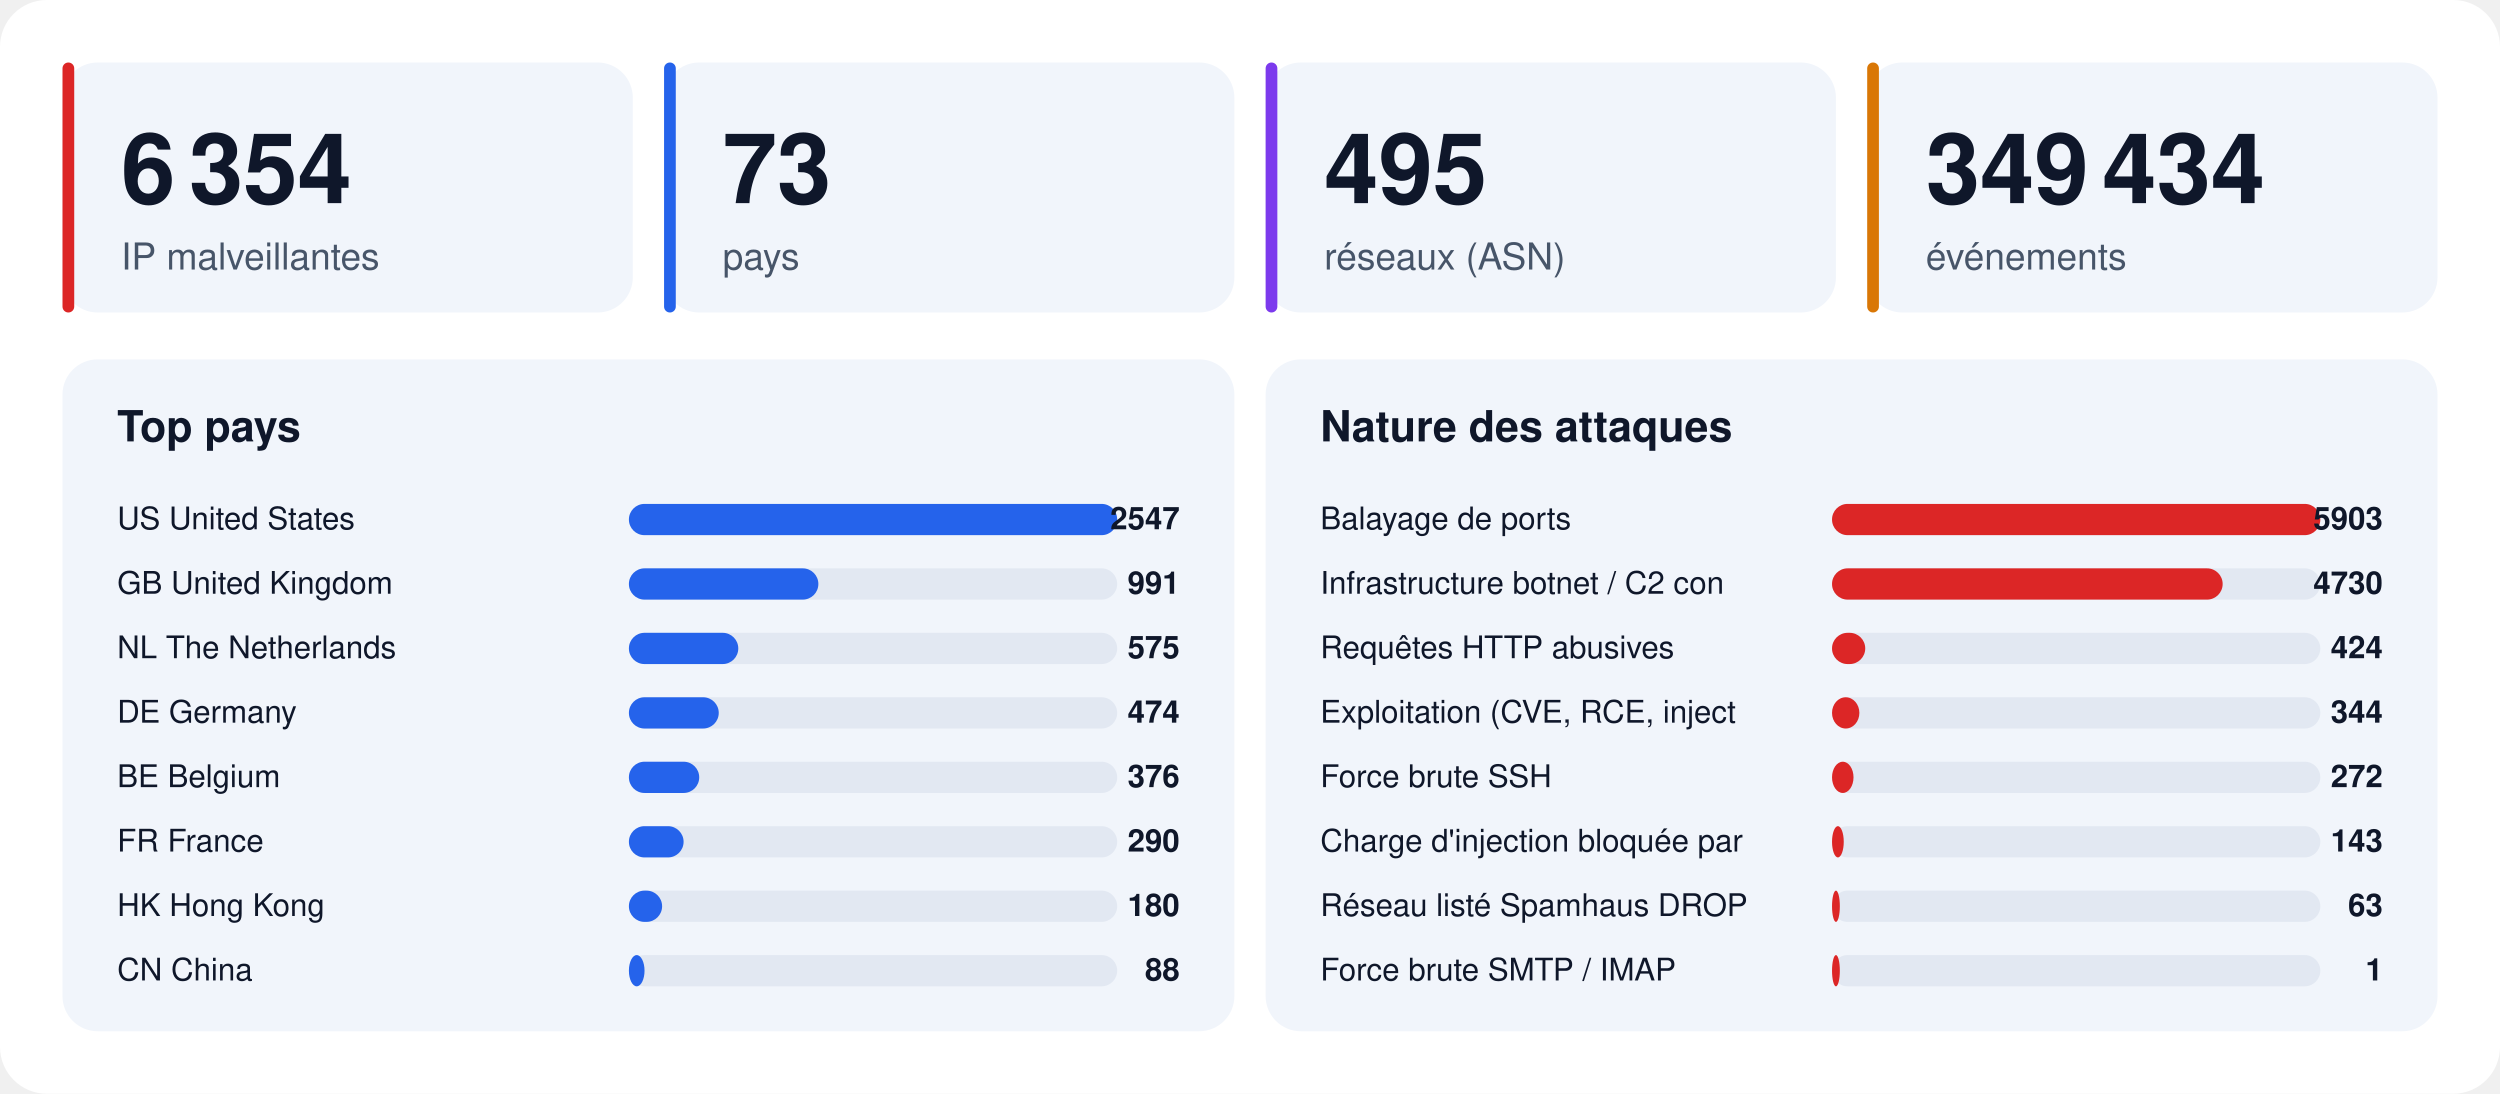
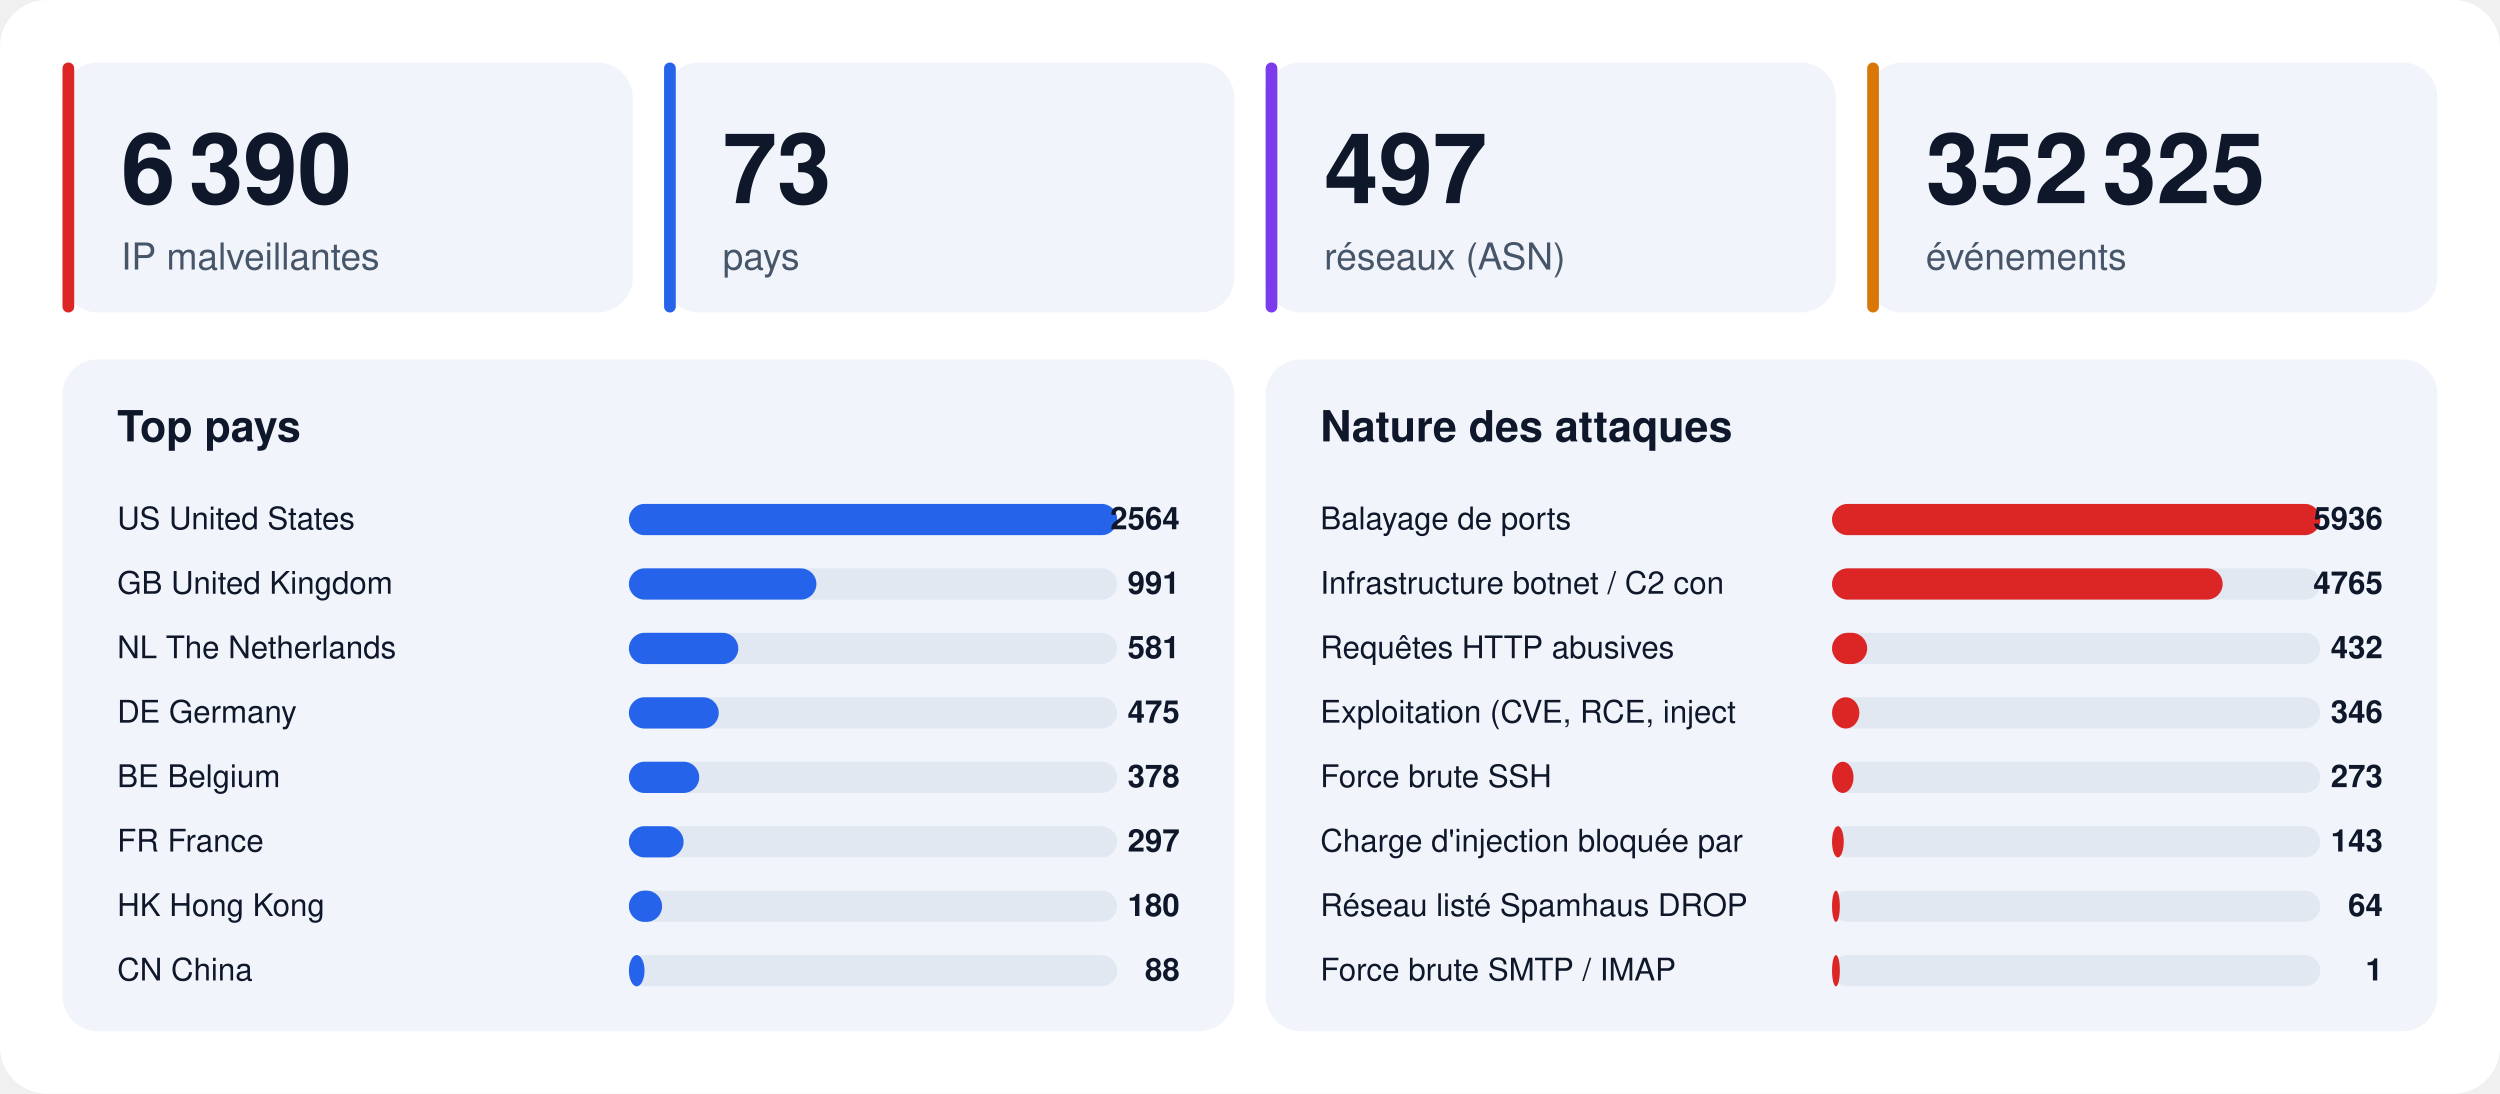
<svg xmlns="http://www.w3.org/2000/svg" width="1280" height="560" viewBox="0 0 1280 560" font-family="-apple-system,BlinkMacSystemFont,'Segoe UI',Helvetica,Arial,sans-serif">
  <rect width="1280" height="560" rx="24" fill="#ffffff" />
  <rect x="32" y="32" width="292" height="128" rx="18" fill="#f1f5fb" />
  <rect x="32" y="32" width="6" height="128" rx="3" fill="#dc2626" />
-   <text x="62" y="104" font-size="50" font-weight="800" fill="#0f172a">6 354</text>
+   <text x="62" y="104" font-size="50" font-weight="800" fill="#0f172a">6 390</text>
  <text x="62" y="138" font-size="19" fill="#475569">IP malveillantes</text>
  <rect x="340" y="32" width="292" height="128" rx="18" fill="#f1f5fb" />
  <rect x="340" y="32" width="6" height="128" rx="3" fill="#2563eb" />
  <text x="370" y="104" font-size="50" font-weight="800" fill="#0f172a">73</text>
  <text x="370" y="138" font-size="19" fill="#475569">pays</text>
  <rect x="648" y="32" width="292" height="128" rx="18" fill="#f1f5fb" />
  <rect x="648" y="32" width="6" height="128" rx="3" fill="#7c3aed" />
-   <text x="678" y="104" font-size="50" font-weight="800" fill="#0f172a">495</text>
+   <text x="678" y="104" font-size="50" font-weight="800" fill="#0f172a">497</text>
  <text x="678" y="138" font-size="19" fill="#475569">réseaux (ASN)</text>
  <rect x="956" y="32" width="292" height="128" rx="18" fill="#f1f5fb" />
  <rect x="956" y="32" width="6" height="128" rx="3" fill="#d97706" />
-   <text x="986" y="104" font-size="50" font-weight="800" fill="#0f172a">349 434</text>
+   <text x="986" y="104" font-size="50" font-weight="800" fill="#0f172a">352 325</text>
  <text x="986" y="138" font-size="19" fill="#475569">événements</text>
  <rect x="32" y="184" width="600" height="344" rx="18" fill="#f1f5fb" />
  <text x="60" y="226" font-size="22" font-weight="700" fill="#0f172a">Top pays</text>
  <text x="60" y="271" font-size="16" fill="#0f172a">US  United States</text>
  <rect x="322" y="258" width="250" height="16" rx="8" fill="#e2e8f2" />
  <rect x="322" y="258" width="250" height="16" rx="8" fill="#2563eb" />
-   <text x="604" y="271" font-size="16" font-weight="700" text-anchor="end" fill="#0f172a">2547</text>
+   <text x="604" y="271" font-size="16" font-weight="700" text-anchor="end" fill="#0f172a">2564</text>
  <text x="60" y="304" font-size="16" fill="#0f172a">GB  United Kingdom</text>
  <rect x="322" y="291" width="250" height="16" rx="8" fill="#e2e8f2" />
-   <rect x="322" y="291" width="97" height="16" rx="8" fill="#2563eb" />
+   <rect x="322" y="291" width="96" height="16" rx="8" fill="#2563eb" />
  <text x="604" y="304" font-size="16" font-weight="700" text-anchor="end" fill="#0f172a">991</text>
  <text x="60" y="337" font-size="16" fill="#0f172a">NL  The Netherlands</text>
  <rect x="322" y="324" width="250" height="16" rx="8" fill="#e2e8f2" />
  <rect x="322" y="324" width="56" height="16" rx="8" fill="#2563eb" />
-   <text x="604" y="337" font-size="16" font-weight="700" text-anchor="end" fill="#0f172a">575</text>
+   <text x="604" y="337" font-size="16" font-weight="700" text-anchor="end" fill="#0f172a">581</text>
  <text x="60" y="370" font-size="16" fill="#0f172a">DE  Germany</text>
  <rect x="322" y="357" width="250" height="16" rx="8" fill="#e2e8f2" />
  <rect x="322" y="357" width="46" height="16" rx="8" fill="#2563eb" />
-   <text x="604" y="370" font-size="16" font-weight="700" text-anchor="end" fill="#0f172a">474</text>
+   <text x="604" y="370" font-size="16" font-weight="700" text-anchor="end" fill="#0f172a">475</text>
  <text x="60" y="403" font-size="16" fill="#0f172a">BE  Belgium</text>
  <rect x="322" y="390" width="250" height="16" rx="8" fill="#e2e8f2" />
  <rect x="322" y="390" width="36" height="16" rx="8" fill="#2563eb" />
-   <text x="604" y="403" font-size="16" font-weight="700" text-anchor="end" fill="#0f172a">376</text>
+   <text x="604" y="403" font-size="16" font-weight="700" text-anchor="end" fill="#0f172a">378</text>
  <text x="60" y="436" font-size="16" fill="#0f172a">FR  France</text>
  <rect x="322" y="423" width="250" height="16" rx="8" fill="#e2e8f2" />
  <rect x="322" y="423" width="28" height="16" rx="8" fill="#2563eb" />
-   <text x="604" y="436" font-size="16" font-weight="700" text-anchor="end" fill="#0f172a">290</text>
+   <text x="604" y="436" font-size="16" font-weight="700" text-anchor="end" fill="#0f172a">297</text>
  <text x="60" y="469" font-size="16" fill="#0f172a">HK  Hong Kong</text>
  <rect x="322" y="456" width="250" height="16" rx="8" fill="#e2e8f2" />
  <rect x="322" y="456" width="17" height="16" rx="8" fill="#2563eb" />
  <text x="604" y="469" font-size="16" font-weight="700" text-anchor="end" fill="#0f172a">180</text>
  <text x="60" y="502" font-size="16" fill="#0f172a">CN  China</text>
  <rect x="322" y="489" width="250" height="16" rx="8" fill="#e2e8f2" />
  <rect x="322" y="489" width="8" height="16" rx="8" fill="#2563eb" />
  <text x="604" y="502" font-size="16" font-weight="700" text-anchor="end" fill="#0f172a">88</text>
  <rect x="648" y="184" width="600" height="344" rx="18" fill="#f1f5fb" />
  <text x="676" y="226" font-size="22" font-weight="700" fill="#0f172a">Nature des attaques</text>
  <text x="676" y="271" font-size="16" fill="#0f172a">Balayage de ports</text>
  <rect x="938" y="258" width="250" height="16" rx="8" fill="#e2e8f2" />
  <rect x="938" y="258" width="250" height="16" rx="8" fill="#dc2626" />
-   <text x="1220" y="271" font-size="16" font-weight="700" text-anchor="end" fill="#0f172a">5903</text>
+   <text x="1220" y="271" font-size="16" font-weight="700" text-anchor="end" fill="#0f172a">5936</text>
  <text x="676" y="304" font-size="16" fill="#0f172a">Infrastructure botnet / C2 con</text>
  <rect x="938" y="291" width="250" height="16" rx="8" fill="#e2e8f2" />
  <rect x="938" y="291" width="200" height="16" rx="8" fill="#dc2626" />
-   <text x="1220" y="304" font-size="16" font-weight="700" text-anchor="end" fill="#0f172a">4730</text>
+   <text x="1220" y="304" font-size="16" font-weight="700" text-anchor="end" fill="#0f172a">4765</text>
  <text x="676" y="337" font-size="16" fill="#0f172a">Requêtes HTTP abusives</text>
  <rect x="938" y="324" width="250" height="16" rx="8" fill="#e2e8f2" />
-   <rect x="938" y="324" width="17" height="16" rx="8" fill="#dc2626" />
-   <text x="1220" y="337" font-size="16" font-weight="700" text-anchor="end" fill="#0f172a">424</text>
+   <rect x="938" y="324" width="18" height="16" rx="8" fill="#dc2626" />
+   <text x="1220" y="337" font-size="16" font-weight="700" text-anchor="end" fill="#0f172a">432</text>
  <text x="676" y="370" font-size="16" fill="#0f172a">Exploitation (CVE, RCE, inject</text>
  <rect x="938" y="357" width="250" height="16" rx="8" fill="#e2e8f2" />
  <rect x="938" y="357" width="14" height="16" rx="8" fill="#dc2626" />
-   <text x="1220" y="370" font-size="16" font-weight="700" text-anchor="end" fill="#0f172a">344</text>
+   <text x="1220" y="370" font-size="16" font-weight="700" text-anchor="end" fill="#0f172a">346</text>
  <text x="676" y="403" font-size="16" fill="#0f172a">Force brute SSH</text>
  <rect x="938" y="390" width="250" height="16" rx="8" fill="#e2e8f2" />
  <rect x="938" y="390" width="11" height="16" rx="8" fill="#dc2626" />
-   <text x="1220" y="403" font-size="16" font-weight="700" text-anchor="end" fill="#0f172a">272</text>
+   <text x="1220" y="403" font-size="16" font-weight="700" text-anchor="end" fill="#0f172a">273</text>
  <text x="676" y="436" font-size="16" fill="#0f172a">Charge d'injection bloquée par</text>
  <rect x="938" y="423" width="250" height="16" rx="8" fill="#e2e8f2" />
  <rect x="938" y="423" width="6" height="16" rx="8" fill="#dc2626" />
  <text x="1220" y="436" font-size="16" font-weight="700" text-anchor="end" fill="#0f172a">143</text>
  <text x="676" y="469" font-size="16" fill="#0f172a">Réseau listé Spamhaus DROP</text>
  <rect x="938" y="456" width="250" height="16" rx="8" fill="#e2e8f2" />
  <rect x="938" y="456" width="4" height="16" rx="8" fill="#dc2626" />
-   <text x="1220" y="469" font-size="16" font-weight="700" text-anchor="end" fill="#0f172a">63</text>
+   <text x="1220" y="469" font-size="16" font-weight="700" text-anchor="end" fill="#0f172a">64</text>
  <text x="676" y="502" font-size="16" fill="#0f172a">Force brute SMTP / IMAP</text>
  <rect x="938" y="489" width="250" height="16" rx="8" fill="#e2e8f2" />
  <rect x="938" y="489" width="4" height="16" rx="8" fill="#dc2626" />
  <text x="1220" y="502" font-size="16" font-weight="700" text-anchor="end" fill="#0f172a">1</text>
</svg>
